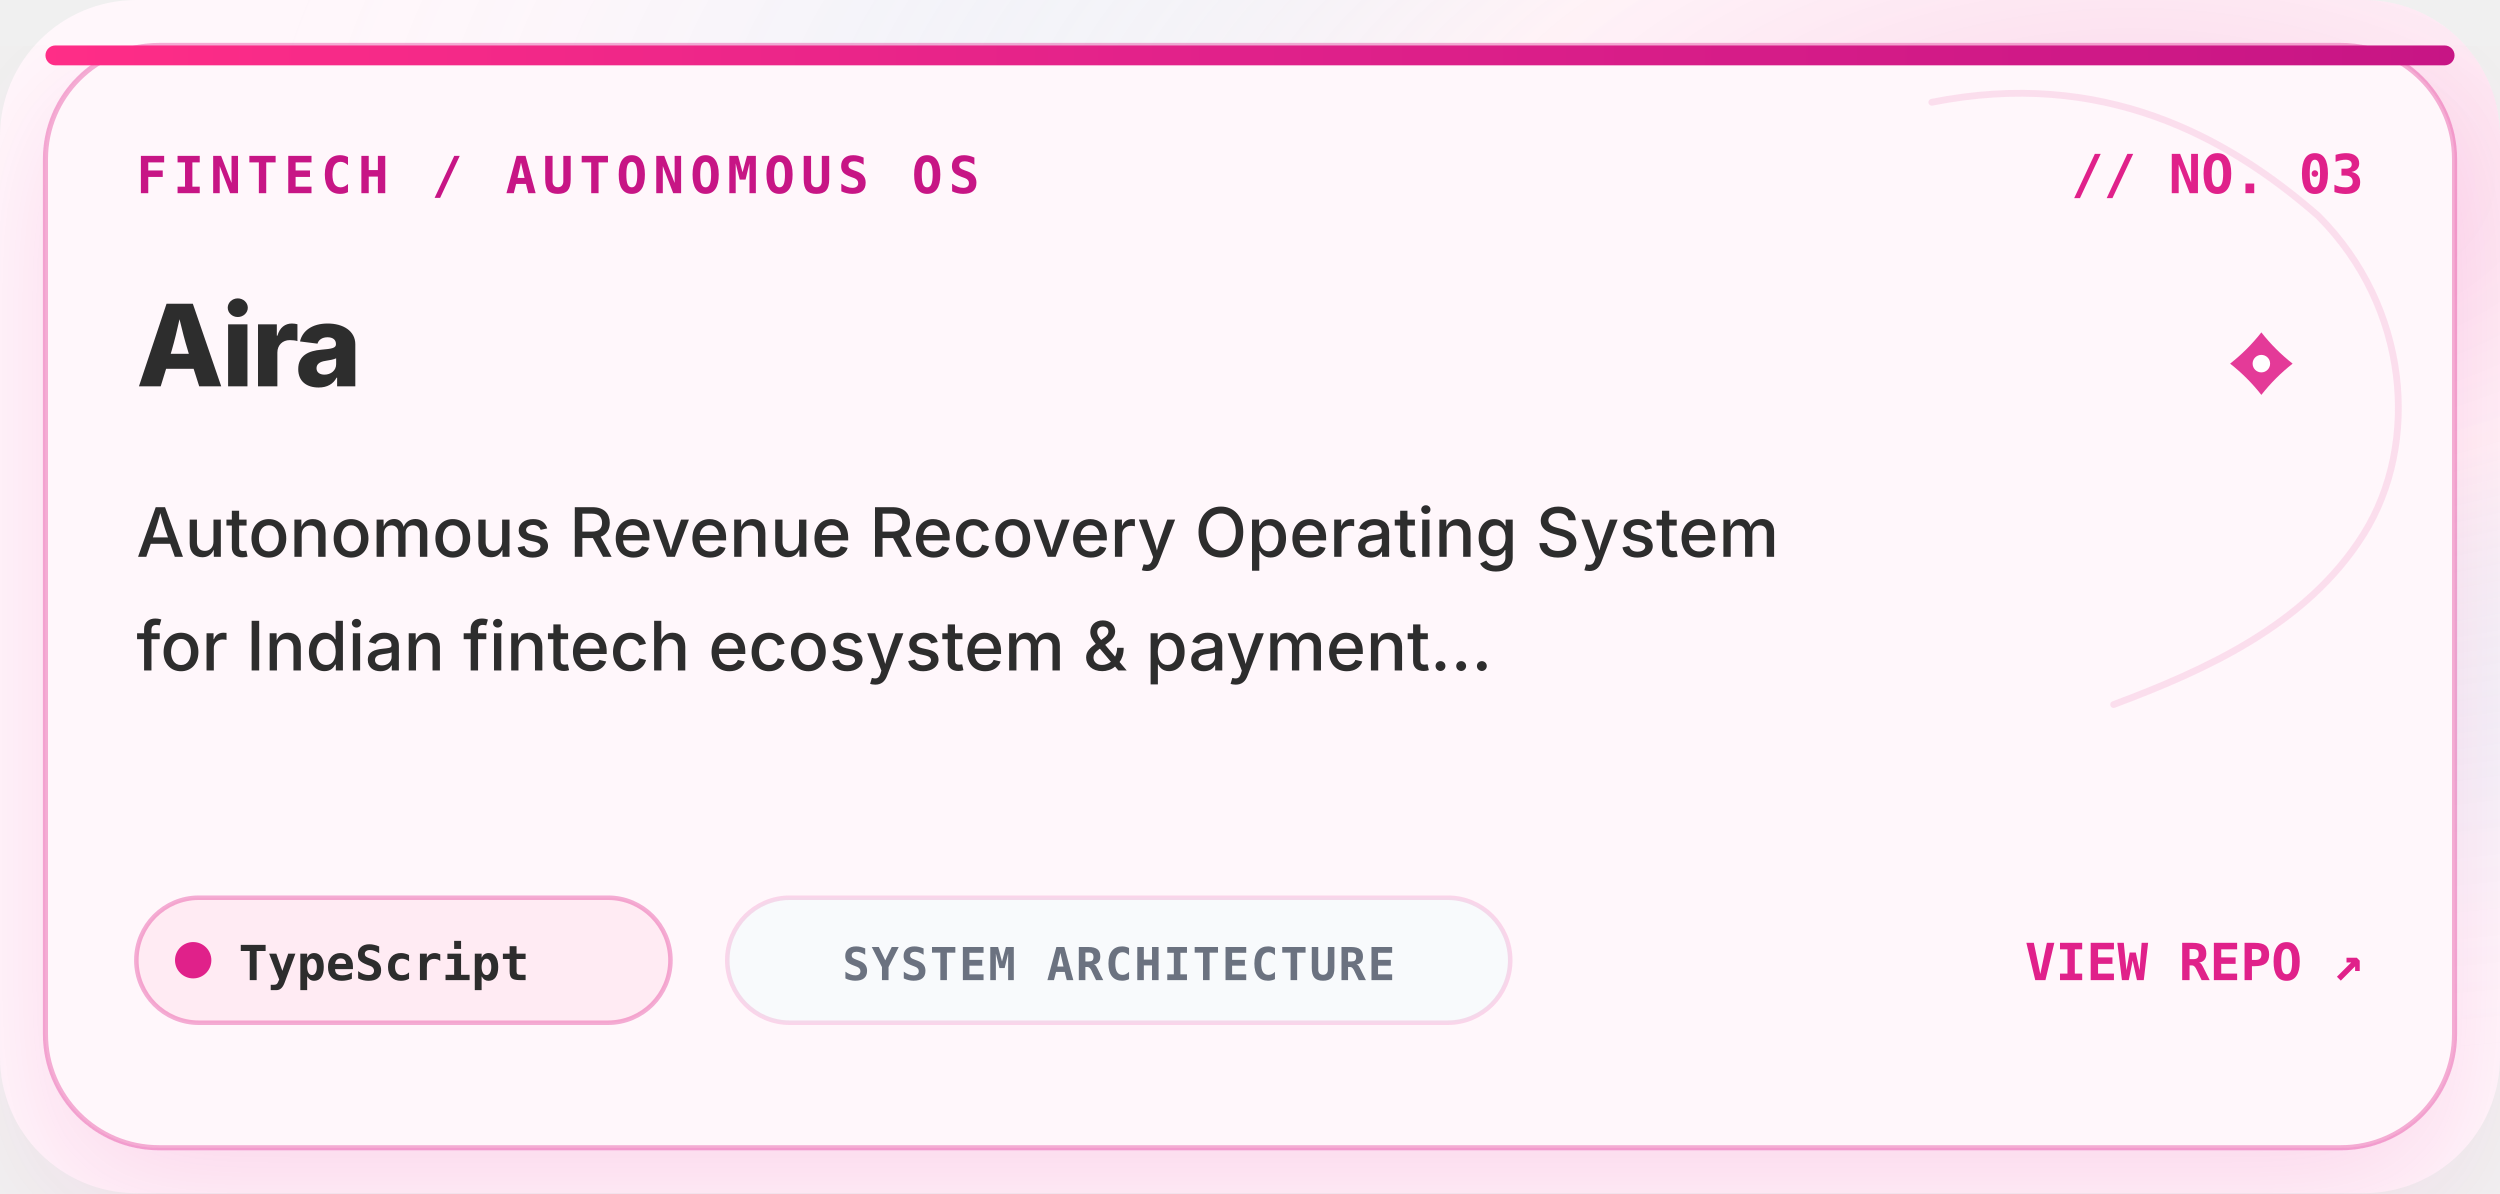
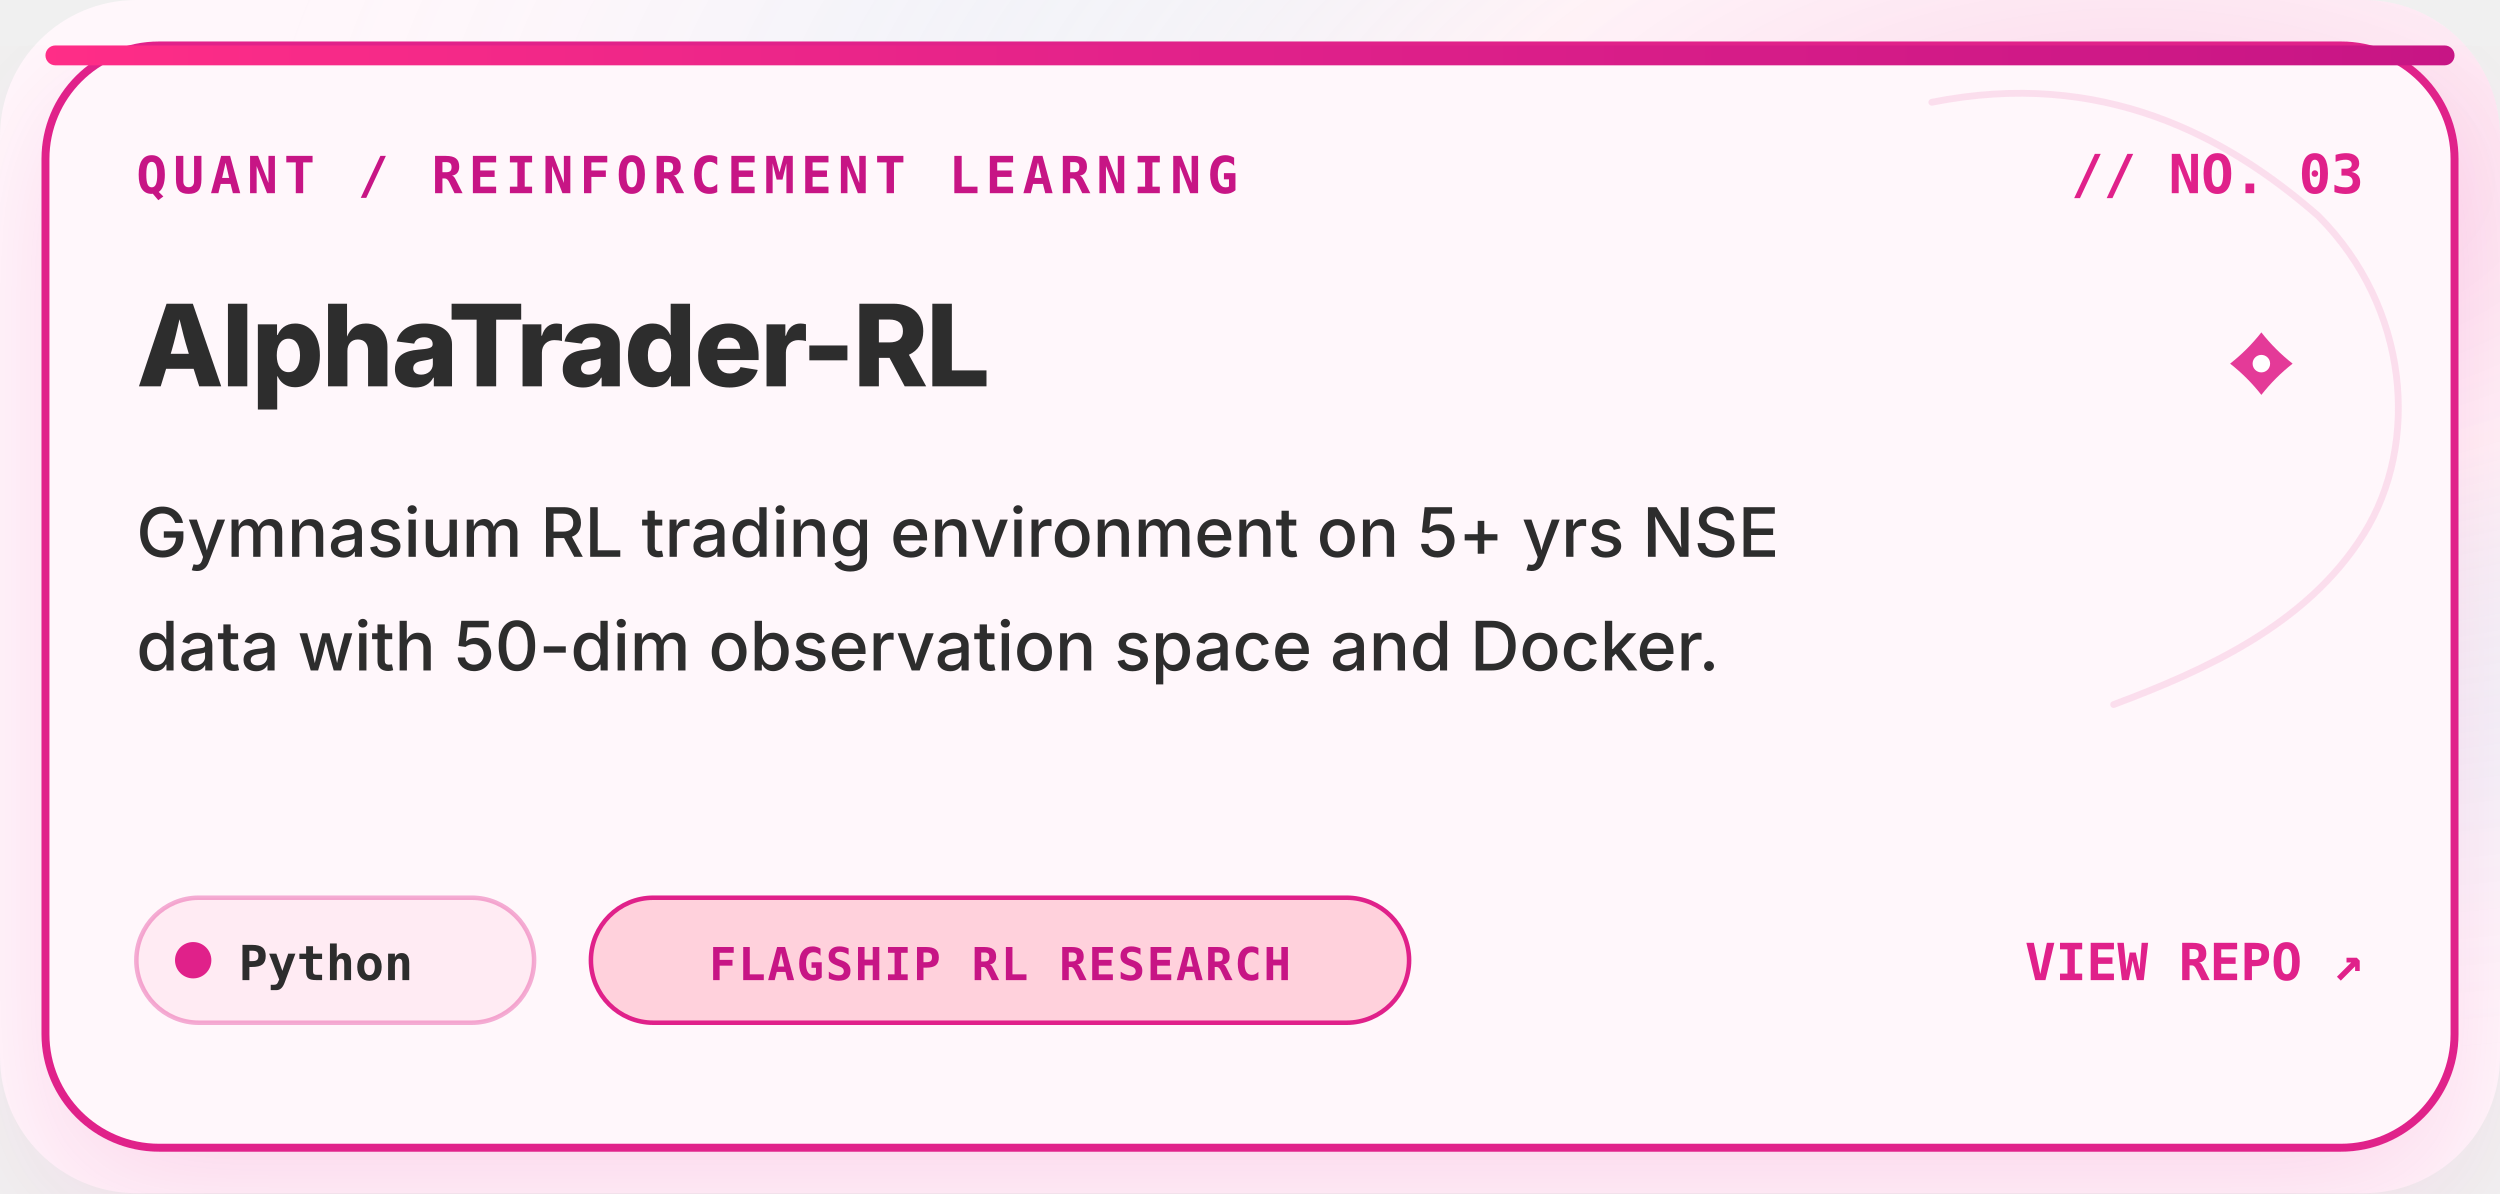
<svg xmlns="http://www.w3.org/2000/svg" viewBox="0 0 440 210" width="100%" height="210" fill="none">
  <defs>
    <style type="text/css">
        .display-title {
          font-family: 'Montserrat', 'Plus Jakarta Sans', 'Inter', -apple-system, BlinkMacSystemFont, 'Segoe UI', Roboto, sans-serif;
          font-weight: 800;
          letter-spacing: -0.02em;
        }
        .editorial-title {
          font-family: 'Cinzel', 'Playfair Display', 'Didot', Georgia, serif;
          font-weight: 700;
          letter-spacing: 0.08em;
        }
        .editorial-script {
          font-family: 'Pacifico', 'Cinzel', 'Playfair Display', 'Brush Script MT', cursive, sans-serif;
          letter-spacing: 0.02em;
        }
        .editorial-sans {
          font-family: 'Poppins', 'Inter', -apple-system, BlinkMacSystemFont, 'Segoe UI', Roboto, sans-serif;
          font-weight: 500;
        }
        .code-mono {
          font-family: 'JetBrains Mono', 'SF Mono', 'Fira Code', Menlo, Consolas, monospace;
        }
        
        /* Subtle Shimmer &amp; Pulse Keyframes */
        @keyframes subtlePulse {
          0%, 100% { opacity: 0.85; }
          50% { opacity: 1; }
        }
        @keyframes glint {
          0%, 100% { transform: scale(0.95); opacity: 0.7; }
          50% { transform: scale(1.08); opacity: 1; }
        }
        
        .pulse-anim {
          animation: subtlePulse 3s ease-in-out infinite;
        }
        .glint-anim {
          animation: glint 3.5s ease-in-out infinite;
          transform-origin: center;
        }
      </style>
    <linearGradient id="pcard_2_barbieGrad" x1="0%" y1="0%" x2="100%" y2="0%">
      <stop offset="0%" stop-color="#FF2D87" />
      <stop offset="50%" stop-color="#E0218A" />
      <stop offset="100%" stop-color="#C71585" />
    </linearGradient>
    <linearGradient id="pcard_2_canvasPinkGrad" x1="0%" y1="0%" x2="100%" y2="100%">
      <stop offset="0%" stop-color="#FFF0F6" />
      <stop offset="50%" stop-color="#FFE4F0" />
      <stop offset="100%" stop-color="#FFD6EA" />
    </linearGradient>
    <linearGradient id="pcard_2_blushGrad" x1="0%" y1="0%" x2="100%" y2="100%">
      <stop offset="0%" stop-color="#FFF5FA" />
      <stop offset="50%" stop-color="#FFEBF3" />
      <stop offset="100%" stop-color="#FFD1DC" />
    </linearGradient>
    <linearGradient id="pcard_2_cyanGrad" x1="0%" y1="0%" x2="100%" y2="0%">
      <stop offset="0%" stop-color="#00B4D8" />
      <stop offset="100%" stop-color="#0077B6" />
    </linearGradient>
    <linearGradient id="pcard_2_cardGlass" x1="0%" y1="0%" x2="0%" y2="100%">
      <stop offset="0%" stop-color="#FFF8FA" stop-opacity="0.98" />
      <stop offset="100%" stop-color="#FFE8F2" stop-opacity="0.96" />
    </linearGradient>
    <linearGradient id="pcard_2_borderGrad" x1="0%" y1="0%" x2="100%" y2="100%">
      <stop offset="0%" stop-color="#E0218A" stop-opacity="0.55" />
      <stop offset="45%" stop-color="#FFD1DC" stop-opacity="0.40" />
      <stop offset="75%" stop-color="#00B4D8" stop-opacity="0.30" />
      <stop offset="100%" stop-color="#C71585" stop-opacity="0.50" />
    </linearGradient>
    <linearGradient id="pcard_2_goldGrad" x1="0%" y1="0%" x2="100%" y2="100%">
      <stop offset="0%" stop-color="#FDE68A" />
      <stop offset="50%" stop-color="#F59E0B" />
      <stop offset="100%" stop-color="#D97706" />
    </linearGradient>
    <radialGradient id="pcard_2_radialAura" cx="85%" cy="15%" r="75%">
      <stop offset="0%" stop-color="#E0218A" stop-opacity="0.18" />
      <stop offset="35%" stop-color="#FFD1DC" stop-opacity="0.12" />
      <stop offset="70%" stop-color="#00B4D8" stop-opacity="0.04" />
      <stop offset="100%" stop-color="#FFF0F6" stop-opacity="0" />
    </radialGradient>
    <filter id="pcard_2_cardShadow" x="-10%" y="-10%" width="120%" height="125%">
      <feDropShadow dx="0" dy="8" stdDeviation="12" flood-color="#E0218A" flood-opacity="0.14" />
    </filter>
    <filter id="pcard_2_pinkGlow" x="-20%" y="-20%" width="140%" height="140%">
      <feGaussianBlur stdDeviation="4" result="blur" />
      <feComposite in="SourceGraphic" in2="blur" operator="over" />
    </filter>
  </defs>
  <rect width="440" height="210" rx="24" fill="#FFF7FB" />
  <rect width="440" height="210" rx="24" fill="url(#pcard_2_radialAura)" />
-   <rect x="8" y="8" width="424" height="194" rx="20" fill="#FFF7FB" stroke="rgba(224, 33, 138, 0.35)" stroke-width="0.9" filter="url(#pcard_2_cardShadow)" />
+   <rect x="8" y="8" width="424" height="194" rx="20" fill="#FFF7FB" stroke="#E0218A" stroke-width="1.4" filter="url(#pcard_2_cardShadow)" />
  <rect x="8" y="8" width="424" height="3.5" rx="1.75" fill="url(#pcard_2_barbieGrad)" />
  <path d="       M 340 18       C 370 12, 392 24, 408 38       C 424 54, 426 78, 416 94       C 406 110, 388 118, 372 124     " fill="none" stroke="#E0218A" stroke-width="1.2" stroke-linecap="round" opacity="0.12" />
  <g transform="translate(24, 34)">
    <text x="0" y="0" class="code-mono" font-size="9" font-weight="700" fill="#C71585" letter-spacing="0.12em">
-         FINTECH / AUTONOMOUS OS
+         QUANT / REINFORCEMENT LEARNING
      </text>
    <text x="392" y="0" text-anchor="end" class="code-mono" font-size="9.5" font-weight="800" fill="#E0218A">
        // NO. 03
      </text>
  </g>
  <g transform="translate(24, 68)">
    <text x="0" y="0" class="display-title" font-size="20" font-weight="800" fill="#2D2D2D">
-         Aira
+         AlphaTrader-RL
      </text>
  </g>
  <g transform="translate(24, 98)">
    <text x="0" y="0" class="editorial-sans" font-size="12" fill="#2D2D2D">
-         Autonomous Revenue Recovery Operating System
+         Gymnasium RL trading environment on 5+ yrs NSE
      </text>
    <text x="0" y="20" class="editorial-sans" font-size="12" fill="#2D2D2D">
-         for Indian fintech ecosystem &amp; payment...
+         data with 50-dim observation space and Docker.
      </text>
  </g>
  <g transform="translate(24, 172)">
-     <rect x="0" y="-14" width="94" height="22" rx="11" fill="#FFEBF3" stroke="rgba(224, 33, 138, 0.35)" stroke-width="0.8" />
+     <rect x="0" y="-14" width="70" height="22" rx="11" fill="#FFEBF3" stroke="rgba(224, 33, 138, 0.35)" stroke-width="0.8" />
    <circle cx="10" cy="-3" r="3.2" fill="#E0218A" />
    <text x="18" y="0.5" class="code-mono" font-size="8.5" font-weight="700" fill="#2D2D2D">
-         TypeScript
+         Python
      </text>
-     <rect x="104" y="-14" width="137.8" height="22" rx="11" fill="#F8FAFC" stroke="rgba(224, 33, 138, 0.16)" stroke-width="0.8" />
-     <text x="172.9" y="0.5" text-anchor="middle" class="code-mono" font-size="8" font-weight="700" fill="#6B7280" letter-spacing="0.04em">
-         SYSTEM ARCHITECTURE
+     <rect x="80" y="-14" width="144" height="22" rx="11" fill="#FFD1DC" stroke="#E0218A" stroke-width="0.8" />
+     <text x="152" y="0.5" text-anchor="middle" class="code-mono" font-size="8" font-weight="700" fill="#C71585" letter-spacing="0.04em">
+         FLAGSHIP RL RESEARCH
      </text>
    <text x="392" y="0.5" text-anchor="end" class="code-mono" font-size="9" font-weight="800" fill="#E0218A">
        VIEW REPO ↗
      </text>
  </g>
  <g class="glint-anim" style="transform-origin: 398px 64px;">
    <path d="         M 398 58.5         Q 400.42 61.58 403.5 64         Q 400.42 66.42 398 69.5         Q 395.58 66.42 392.5 64         Q 395.58 61.58 398 58.5         Z" fill="#E0218A" opacity="0.88" />
    <circle cx="398" cy="64" r="1.54" fill="#FFFFFF" />
  </g>
</svg>
